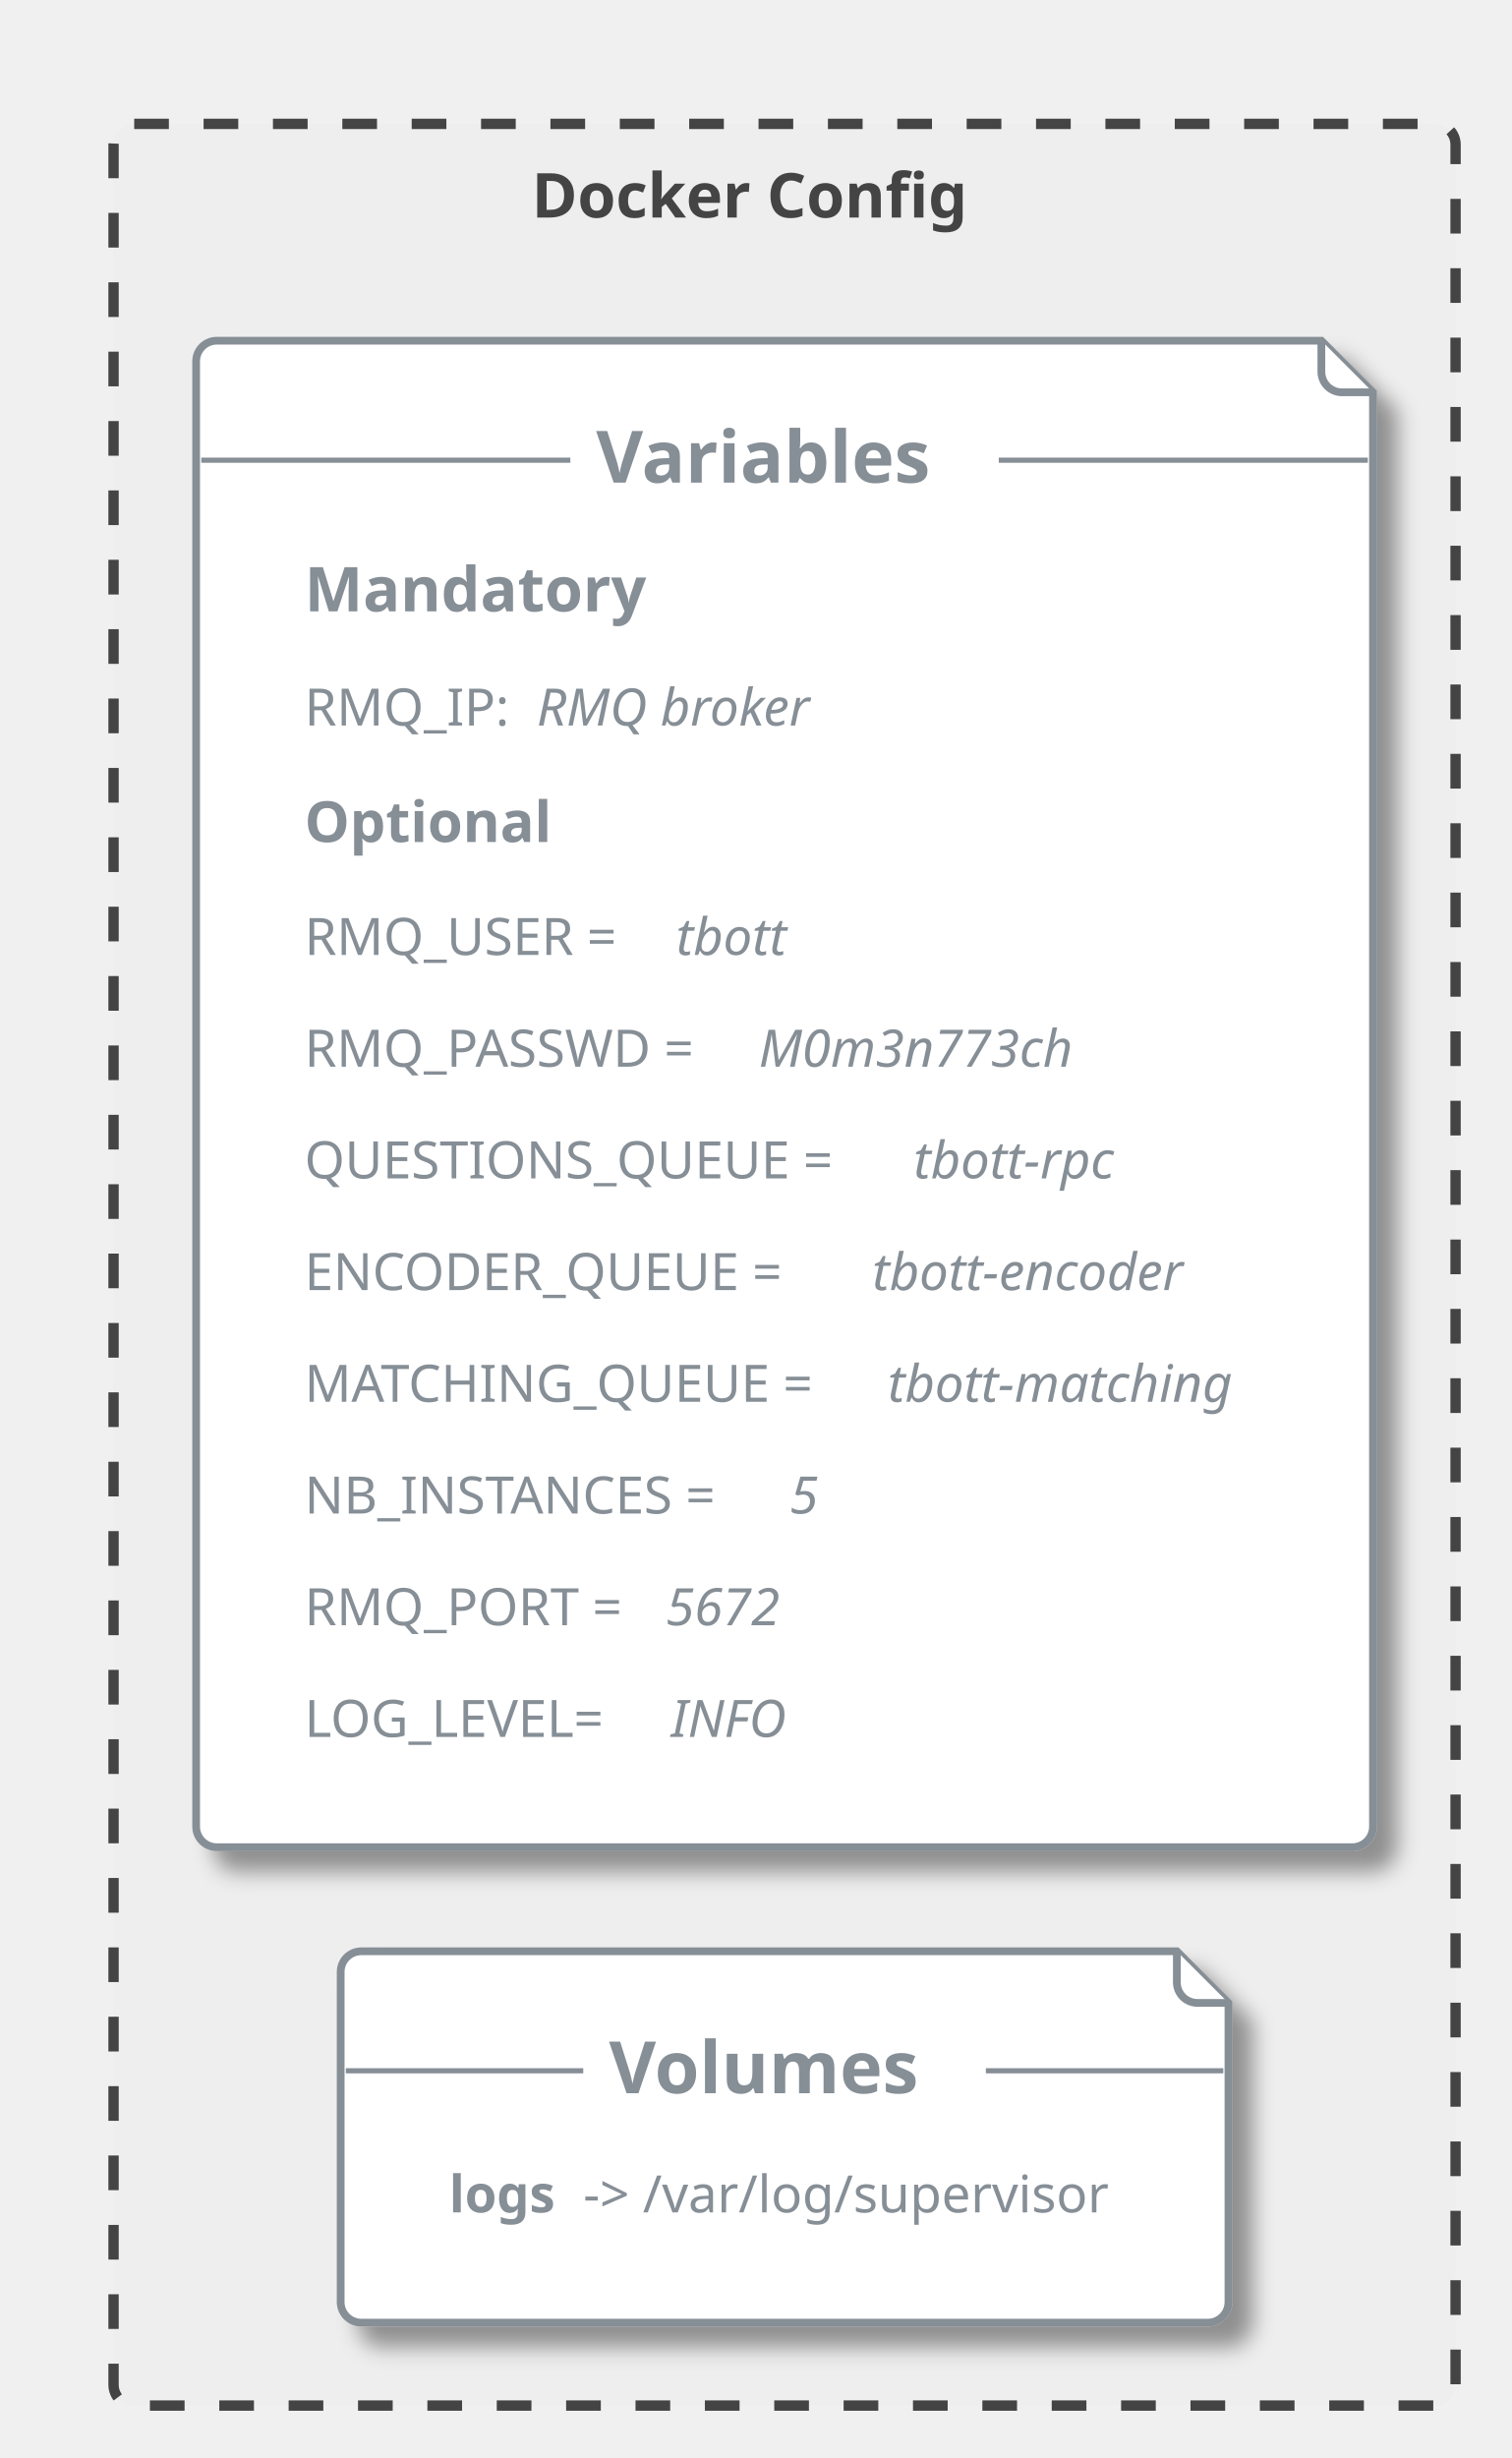
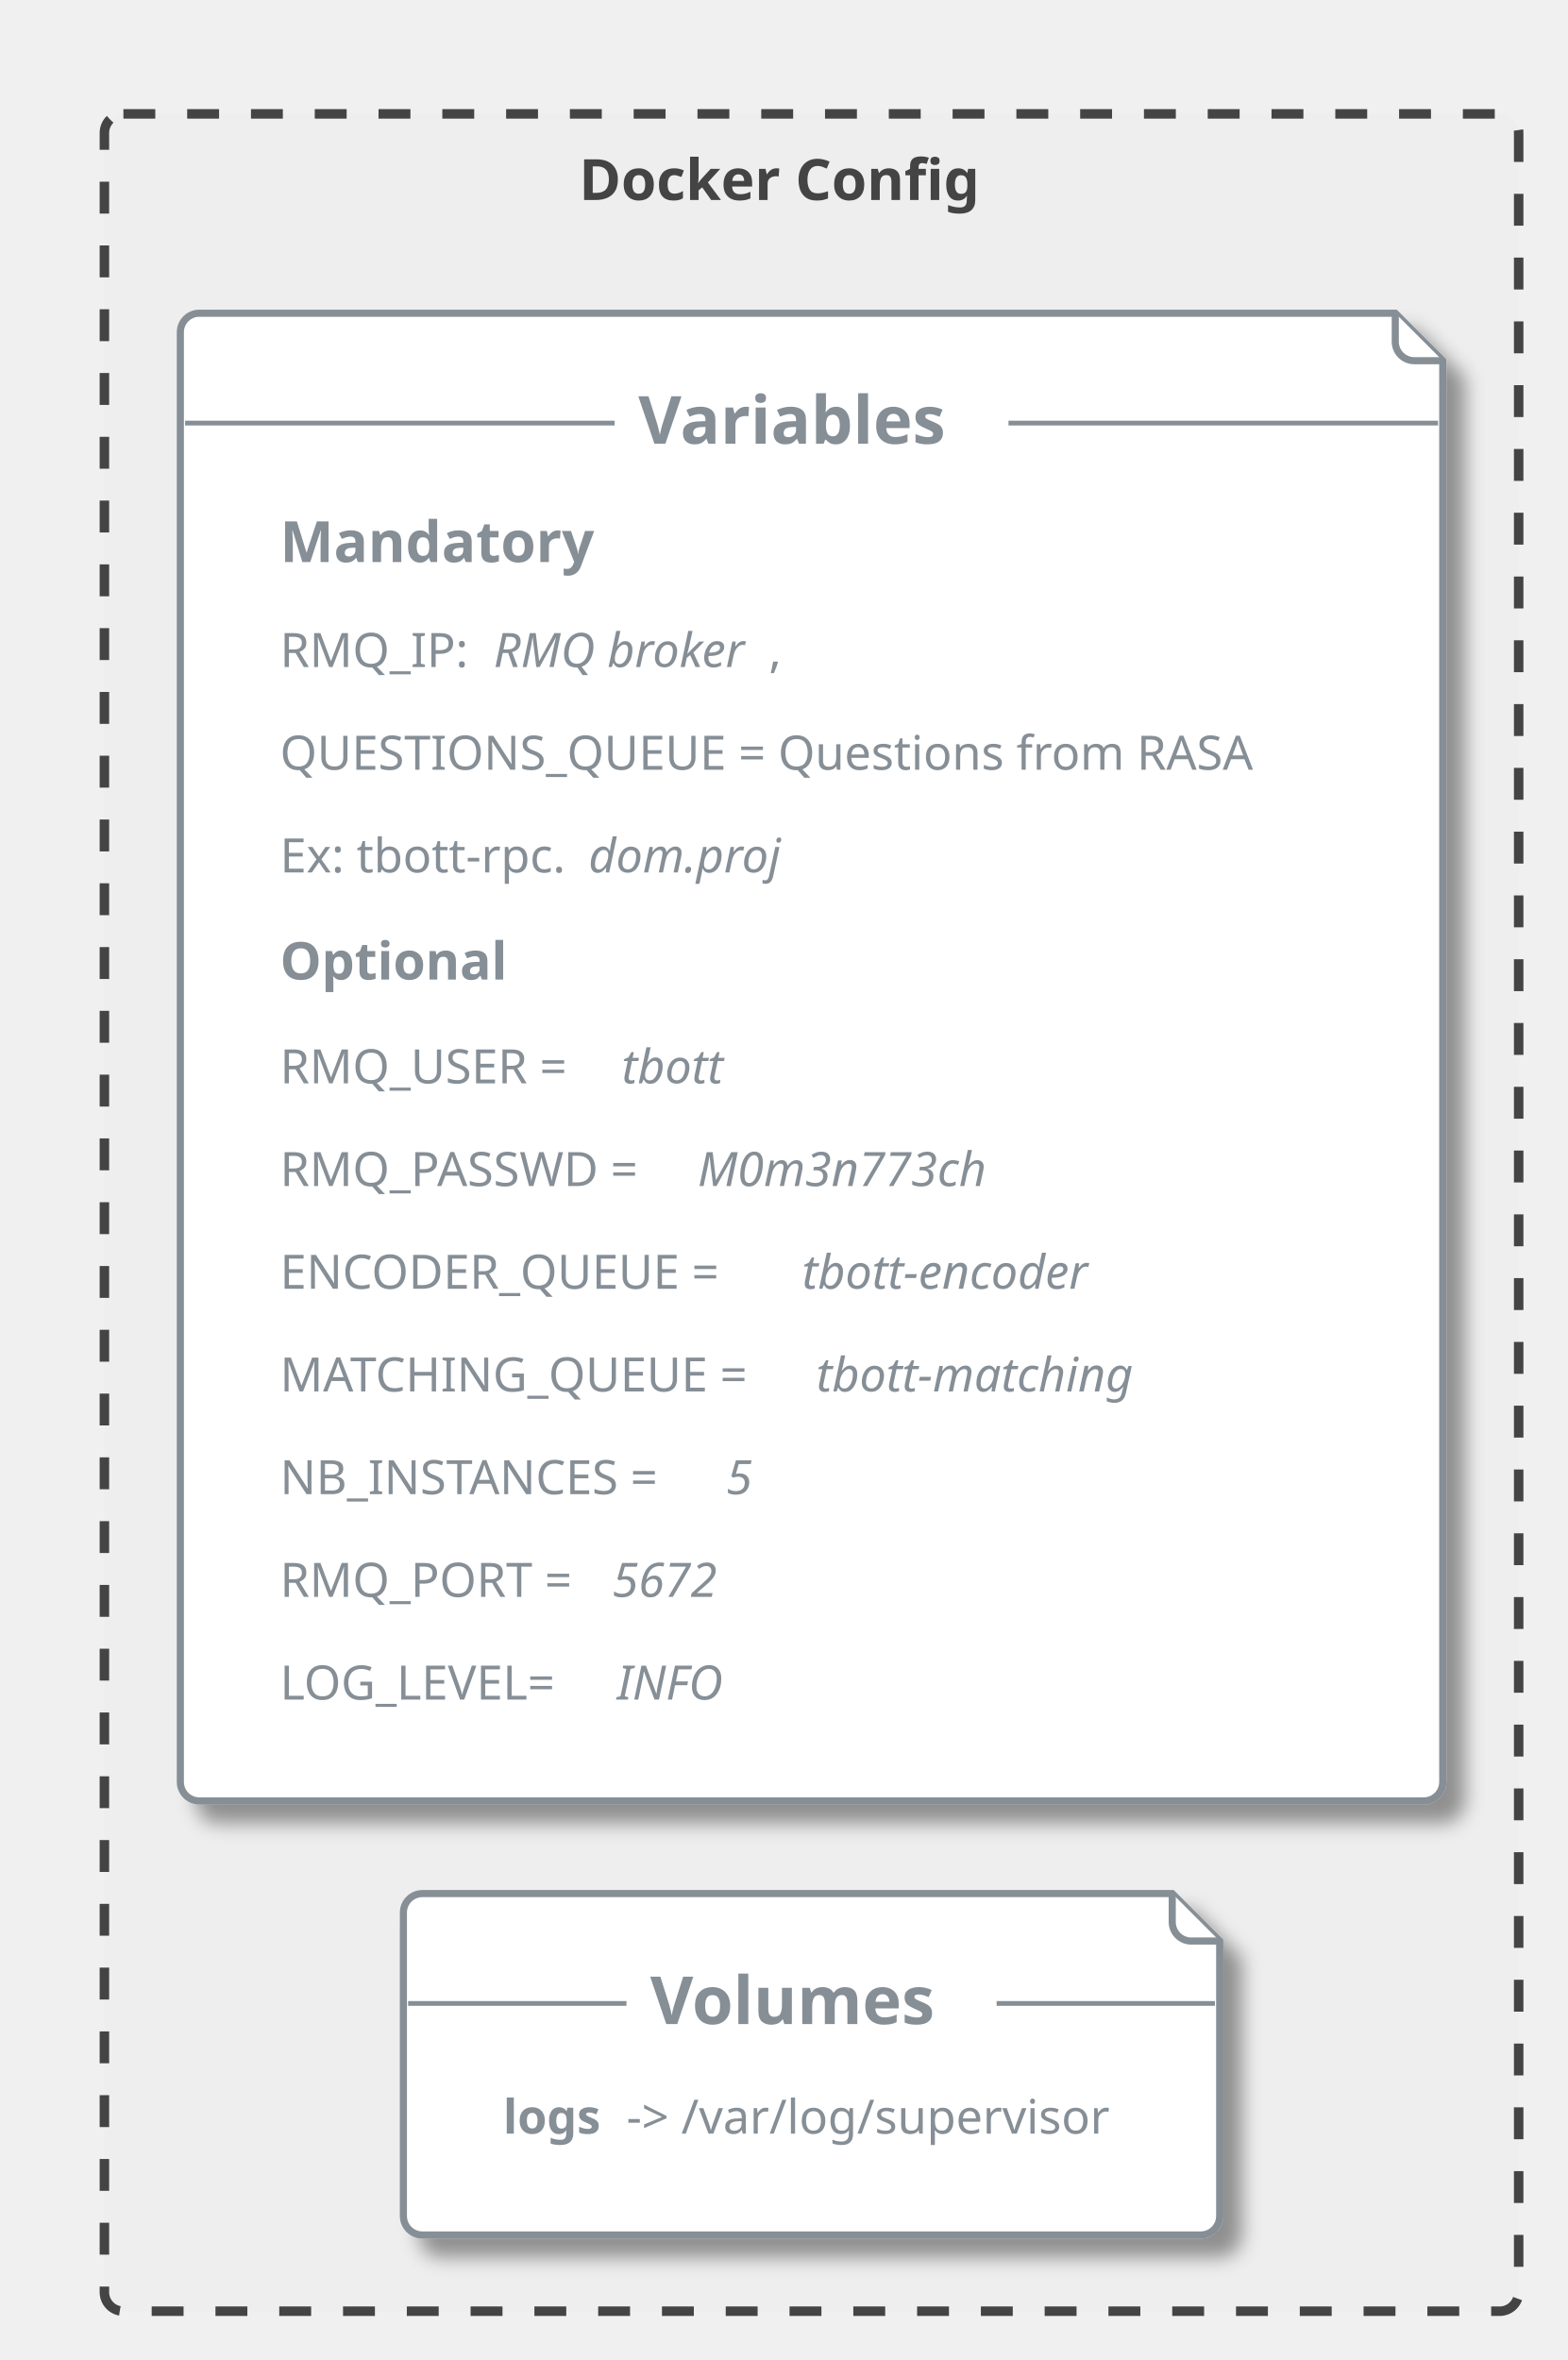
- <svg xmlns="http://www.w3.org/2000/svg" contentScriptType="application/ecmascript" contentStyleType="text/css" height="496.875px" preserveAspectRatio="none" style="width:305px;height:496px;" version="1.1" viewBox="0 0 305 496" width="305.208px" zoomAndPan="magnify">
+ <svg xmlns="http://www.w3.org/2000/svg" contentScriptType="application/ecmascript" contentStyleType="text/css" height="518.75px" preserveAspectRatio="none" style="width:344px;height:518px;background:#00000000;" version="1.1" viewBox="0 0 344 518" width="344.792px" zoomAndPan="magnify">
  <defs>
-     <filter height="300%" id="f192cc67brw8dk" width="300%" x="-1" y="-1">
+     <filter height="300%" id="fja8ilvls72j0" width="300%" x="-1" y="-1">
      <feGaussianBlur result="blurOut" stdDeviation="2.083" />
      <feColorMatrix in="blurOut" result="blurOut2" type="matrix" values="0 0 0 0 0 0 0 0 0 0 0 0 0 0 0 0 0 0 .4 0" />
      <feOffset dx="4.167" dy="4.167" in="blurOut2" result="blurOut3" />
      <feBlend in="SourceGraphic" in2="blurOut3" mode="normal" />
    </filter>
  </defs>
  <g>
-     <rect fill="#EEEEEE" height="460.417" rx="4.167" ry="4.167" style="stroke: #444444; stroke-width: 2.083; stroke-dasharray: 7.0,7.0;" width="270.833" x="22.917" y="25" />
-     <text fill="#444444" font-family="Verdana" font-size="12.5" font-weight="bold" lengthAdjust="spacingAndGlyphs" textLength="102.083" x="107.292" y="43.894">Docker Config</text>
-     <path d="M39.583,72.917 L39.583,368.579 A4.167,4.167 0 0 0 43.75,372.746 L272.917,372.746 A4.167,4.167 0 0 0 277.083,368.579 L277.083,79.167 L266.667,68.75 L43.75,68.75 A4.167,4.167 0 0 0 39.583,72.917 " fill="#FFFFFF" filter="url(#f192cc67brw8dk)" style="stroke: #868E96; stroke-width: 1.562;" />
-     <path d="M266.667,68.75 L266.667,75 A4.167,4.167 0 0 0 270.833,79.167 L277.083,79.167 " fill="#FFFFFF" style="stroke: #868E96; stroke-width: 1.562;" />
+     <rect fill="#EEEEEE" height="482.292" rx="4.167" ry="4.167" style="stroke: #444444; stroke-width: 2.083; stroke-dasharray: 7.0,7.0;" width="310.417" x="22.917" y="25" />
+     <text fill="#444444" font-family="Verdana" font-size="12.5" font-weight="bold" lengthAdjust="spacingAndGlyphs" textLength="102.083" x="127.083" y="43.894">Docker Config</text>
+     <path d="M39.583,72.917 L39.583,391.121 A4.167,4.167 0 0 0 43.75,395.288 L312.5,395.288 A4.167,4.167 0 0 0 316.667,391.121 L316.667,79.167 L306.25,68.75 L43.75,68.75 A4.167,4.167 0 0 0 39.583,72.917 " fill="#FFFFFF" filter="url(#fja8ilvls72j0)" style="stroke: #868E96; stroke-width: 1.562;" />
+     <path d="M306.25,68.75 L306.25,75 A4.167,4.167 0 0 0 310.417,79.167 L316.667,79.167 " fill="#FFFFFF" style="stroke: #868E96; stroke-width: 1.562;" />
    <text fill="#868E96" font-family="Verdana" font-size="12.5" font-weight="bold" lengthAdjust="spacingAndGlyphs" textLength="80.208" x="61.458" y="123.37">Mandatory</text>
    <text fill="#868E96" font-family="Verdana" font-size="10.417" lengthAdjust="spacingAndGlyphs" textLength="43.75" x="61.458" y="146.404">RMQ_IP:</text>
    <text fill="#868E96" font-family="Verdana" font-size="10.417" font-style="italic" lengthAdjust="spacingAndGlyphs" textLength="60.417" x="108.333" y="146.404">RMQ broker</text>
-     <text fill="#868E96" font-family="Verdana" font-size="11.458" font-weight="bold" lengthAdjust="spacingAndGlyphs" textLength="57.292" x="61.458" y="169.913">Optional</text>
-     <text fill="#868E96" font-family="Verdana" font-size="10.417" lengthAdjust="spacingAndGlyphs" textLength="71.875" x="61.458" y="192.701">RMQ_USER =</text>
-     <text fill="#868E96" font-family="Verdana" font-size="10.417" font-style="italic" lengthAdjust="spacingAndGlyphs" textLength="25" x="136.458" y="192.701">tbott</text>
-     <text fill="#868E96" font-family="Verdana" font-size="10.417" lengthAdjust="spacingAndGlyphs" textLength="88.542" x="61.458" y="215.244">RMQ_PASSWD =</text>
-     <text fill="#868E96" font-family="Verdana" font-size="10.417" font-style="italic" lengthAdjust="spacingAndGlyphs" textLength="68.75" x="153.125" y="215.244">M0m3n773ch</text>
-     <text fill="#868E96" font-family="Verdana" font-size="10.417" lengthAdjust="spacingAndGlyphs" textLength="119.792" x="61.458" y="237.786">QUESTIONS_QUEUE =</text>
-     <text fill="#868E96" font-family="Verdana" font-size="10.417" font-style="italic" lengthAdjust="spacingAndGlyphs" textLength="44.792" x="184.375" y="237.786">tbott-rpc</text>
-     <text fill="#868E96" font-family="Verdana" font-size="10.417" lengthAdjust="spacingAndGlyphs" textLength="111.458" x="61.458" y="260.328">ENCODER_QUEUE =</text>
-     <text fill="#868E96" font-family="Verdana" font-size="10.417" font-style="italic" lengthAdjust="spacingAndGlyphs" textLength="69.792" x="176.042" y="260.328">tbott-encoder</text>
-     <text fill="#868E96" font-family="Verdana" font-size="10.417" lengthAdjust="spacingAndGlyphs" textLength="114.583" x="61.458" y="282.87">MATCHING_QUEUE =</text>
-     <text fill="#868E96" font-family="Verdana" font-size="10.417" font-style="italic" lengthAdjust="spacingAndGlyphs" textLength="76.042" x="179.167" y="282.87">tbott-matching</text>
-     <text fill="#868E96" font-family="Verdana" font-size="10.417" lengthAdjust="spacingAndGlyphs" textLength="94.792" x="61.458" y="305.413">NB_INSTANCES =</text>
-     <text fill="#868E96" font-family="Verdana" font-size="10.417" font-style="italic" lengthAdjust="spacingAndGlyphs" textLength="6.25" x="159.375" y="305.413">5</text>
-     <text fill="#868E96" font-family="Verdana" font-size="10.417" lengthAdjust="spacingAndGlyphs" textLength="69.792" x="61.458" y="327.955">RMQ_PORT =</text>
-     <text fill="#868E96" font-family="Verdana" font-size="10.417" font-style="italic" lengthAdjust="spacingAndGlyphs" textLength="25" x="134.375" y="327.955">5672</text>
-     <text fill="#868E96" font-family="Verdana" font-size="10.417" lengthAdjust="spacingAndGlyphs" textLength="70.833" x="61.458" y="350.497">LOG_LEVEL=</text>
-     <text fill="#868E96" font-family="Verdana" font-size="10.417" font-style="italic" lengthAdjust="spacingAndGlyphs" textLength="26.042" x="135.417" y="350.497">INFO</text>
-     <line style="stroke: #868E96; stroke-width: 1.042;" x1="40.625" x2="115.104" y1="92.863" y2="92.863" />
-     <text fill="#868E96" font-family="Verdana" font-size="14.583" font-weight="bold" lengthAdjust="spacingAndGlyphs" textLength="76.042" x="120.312" y="97.391">Variables</text>
-     <line style="stroke: #868E96; stroke-width: 1.042;" x1="201.562" x2="276.042" y1="92.863" y2="92.863" />
-     <path d="M68.75,397.917 L68.75,464.518 A4.167,4.167 0 0 0 72.917,468.685 L243.75,468.685 A4.167,4.167 0 0 0 247.917,464.518 L247.917,404.167 L237.5,393.75 L72.917,393.75 A4.167,4.167 0 0 0 68.75,397.917 " fill="#FFFFFF" filter="url(#f192cc67brw8dk)" style="stroke: #868E96; stroke-width: 1.562;" />
-     <path d="M237.5,393.75 L237.5,400 A4.167,4.167 0 0 0 241.667,404.167 L247.917,404.167 " fill="#FFFFFF" style="stroke: #868E96; stroke-width: 1.562;" />
-     <text fill="#868E96" font-family="Verdana" font-size="10.417" font-weight="bold" lengthAdjust="spacingAndGlyphs" textLength="23.958" x="90.625" y="446.437">logs</text>
-     <text fill="#868E96" font-family="Verdana" font-size="10.417" lengthAdjust="spacingAndGlyphs" textLength="108.333" x="117.708" y="446.437">-&gt; /var/log/supervisor</text>
-     <line style="stroke: #868E96; stroke-width: 1.042;" x1="69.792" x2="117.708" y1="417.863" y2="417.863" />
-     <text fill="#868E96" font-family="Verdana" font-size="14.583" font-weight="bold" lengthAdjust="spacingAndGlyphs" textLength="70.833" x="122.917" y="422.391">Volumes</text>
-     <line style="stroke: #868E96; stroke-width: 1.042;" x1="198.958" x2="246.875" y1="417.863" y2="417.863" />
+     <text fill="#868E96" font-family="Verdana" font-size="10.417" lengthAdjust="spacingAndGlyphs" textLength="3.125" x="168.75" y="146.404">,</text>
+     <text fill="#868E96" font-family="Verdana" font-size="10.417" lengthAdjust="spacingAndGlyphs" textLength="233.333" x="61.458" y="168.946">QUESTIONS_QUEUE = Questions from RASA</text>
+     <text fill="#868E96" font-family="Verdana" font-size="10.417" lengthAdjust="spacingAndGlyphs" textLength="67.708" x="61.458" y="191.489">Ex: tbott-rpc.</text>
+     <text fill="#868E96" font-family="Verdana" font-size="10.417" font-style="italic" lengthAdjust="spacingAndGlyphs" textLength="44.792" x="129.167" y="191.489">dom.proj</text>
+     <text fill="#868E96" font-family="Verdana" font-size="11.458" font-weight="bold" lengthAdjust="spacingAndGlyphs" textLength="57.292" x="61.458" y="214.998">Optional</text>
+     <text fill="#868E96" font-family="Verdana" font-size="10.417" lengthAdjust="spacingAndGlyphs" textLength="71.875" x="61.458" y="237.786">RMQ_USER =</text>
+     <text fill="#868E96" font-family="Verdana" font-size="10.417" font-style="italic" lengthAdjust="spacingAndGlyphs" textLength="25" x="136.458" y="237.786">tbott</text>
+     <text fill="#868E96" font-family="Verdana" font-size="10.417" lengthAdjust="spacingAndGlyphs" textLength="88.542" x="61.458" y="260.328">RMQ_PASSWD =</text>
+     <text fill="#868E96" font-family="Verdana" font-size="10.417" font-style="italic" lengthAdjust="spacingAndGlyphs" textLength="68.75" x="153.125" y="260.328">M0m3n773ch</text>
+     <text fill="#868E96" font-family="Verdana" font-size="10.417" lengthAdjust="spacingAndGlyphs" textLength="111.458" x="61.458" y="282.87">ENCODER_QUEUE =</text>
+     <text fill="#868E96" font-family="Verdana" font-size="10.417" font-style="italic" lengthAdjust="spacingAndGlyphs" textLength="69.792" x="176.042" y="282.87">tbott-encoder</text>
+     <text fill="#868E96" font-family="Verdana" font-size="10.417" lengthAdjust="spacingAndGlyphs" textLength="114.583" x="61.458" y="305.413">MATCHING_QUEUE =</text>
+     <text fill="#868E96" font-family="Verdana" font-size="10.417" font-style="italic" lengthAdjust="spacingAndGlyphs" textLength="76.042" x="179.167" y="305.413">tbott-matching</text>
+     <text fill="#868E96" font-family="Verdana" font-size="10.417" lengthAdjust="spacingAndGlyphs" textLength="94.792" x="61.458" y="327.955">NB_INSTANCES =</text>
+     <text fill="#868E96" font-family="Verdana" font-size="10.417" font-style="italic" lengthAdjust="spacingAndGlyphs" textLength="6.25" x="159.375" y="327.955">5</text>
+     <text fill="#868E96" font-family="Verdana" font-size="10.417" lengthAdjust="spacingAndGlyphs" textLength="69.792" x="61.458" y="350.497">RMQ_PORT =</text>
+     <text fill="#868E96" font-family="Verdana" font-size="10.417" font-style="italic" lengthAdjust="spacingAndGlyphs" textLength="25" x="134.375" y="350.497">5672</text>
+     <text fill="#868E96" font-family="Verdana" font-size="10.417" lengthAdjust="spacingAndGlyphs" textLength="70.833" x="61.458" y="373.04">LOG_LEVEL=</text>
+     <text fill="#868E96" font-family="Verdana" font-size="10.417" font-style="italic" lengthAdjust="spacingAndGlyphs" textLength="26.042" x="135.417" y="373.04">INFO</text>
+     <line style="stroke: #868E96; stroke-width: 1.042;" x1="40.625" x2="134.896" y1="92.863" y2="92.863" />
+     <text fill="#868E96" font-family="Verdana" font-size="14.583" font-weight="bold" lengthAdjust="spacingAndGlyphs" textLength="76.042" x="140.104" y="97.391">Variables</text>
+     <line style="stroke: #868E96; stroke-width: 1.042;" x1="221.354" x2="315.625" y1="92.863" y2="92.863" />
+     <path d="M88.542,419.792 L88.542,486.393 A4.167,4.167 0 0 0 92.708,490.56 L263.542,490.56 A4.167,4.167 0 0 0 267.708,486.393 L267.708,426.042 L257.292,415.625 L92.708,415.625 A4.167,4.167 0 0 0 88.542,419.792 " fill="#FFFFFF" filter="url(#fja8ilvls72j0)" style="stroke: #868E96; stroke-width: 1.562;" />
+     <path d="M257.292,415.625 L257.292,421.875 A4.167,4.167 0 0 0 261.458,426.042 L267.708,426.042 " fill="#FFFFFF" style="stroke: #868E96; stroke-width: 1.562;" />
+     <text fill="#868E96" font-family="Verdana" font-size="10.417" font-weight="bold" lengthAdjust="spacingAndGlyphs" textLength="23.958" x="110.417" y="468.312">logs</text>
+     <text fill="#868E96" font-family="Verdana" font-size="10.417" lengthAdjust="spacingAndGlyphs" textLength="108.333" x="137.5" y="468.312">-&gt; /var/log/supervisor</text>
+     <line style="stroke: #868E96; stroke-width: 1.042;" x1="89.583" x2="137.5" y1="439.738" y2="439.738" />
+     <text fill="#868E96" font-family="Verdana" font-size="14.583" font-weight="bold" lengthAdjust="spacingAndGlyphs" textLength="70.833" x="142.708" y="444.266">Volumes</text>
+     <line style="stroke: #868E96; stroke-width: 1.042;" x1="218.75" x2="266.667" y1="439.738" y2="439.738" />
  </g>
</svg>
